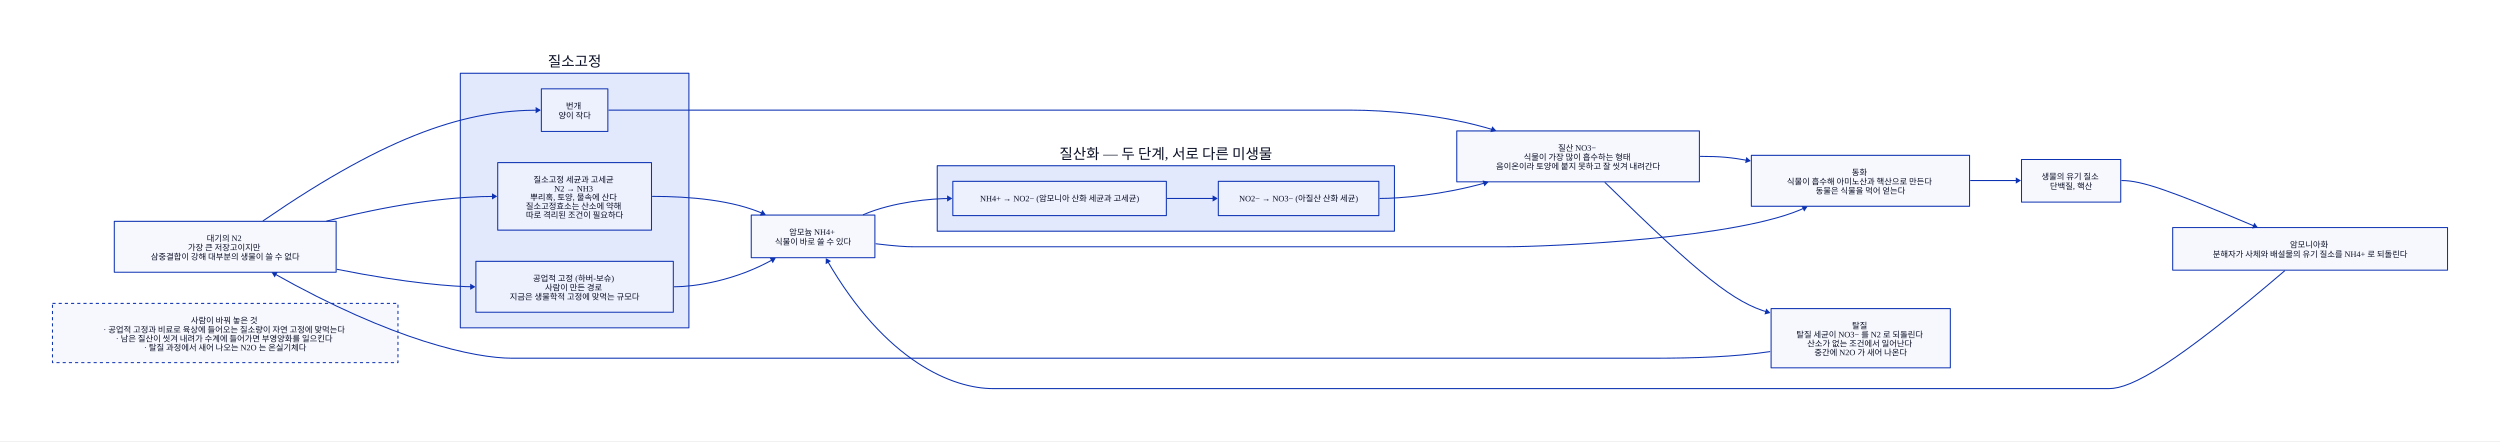
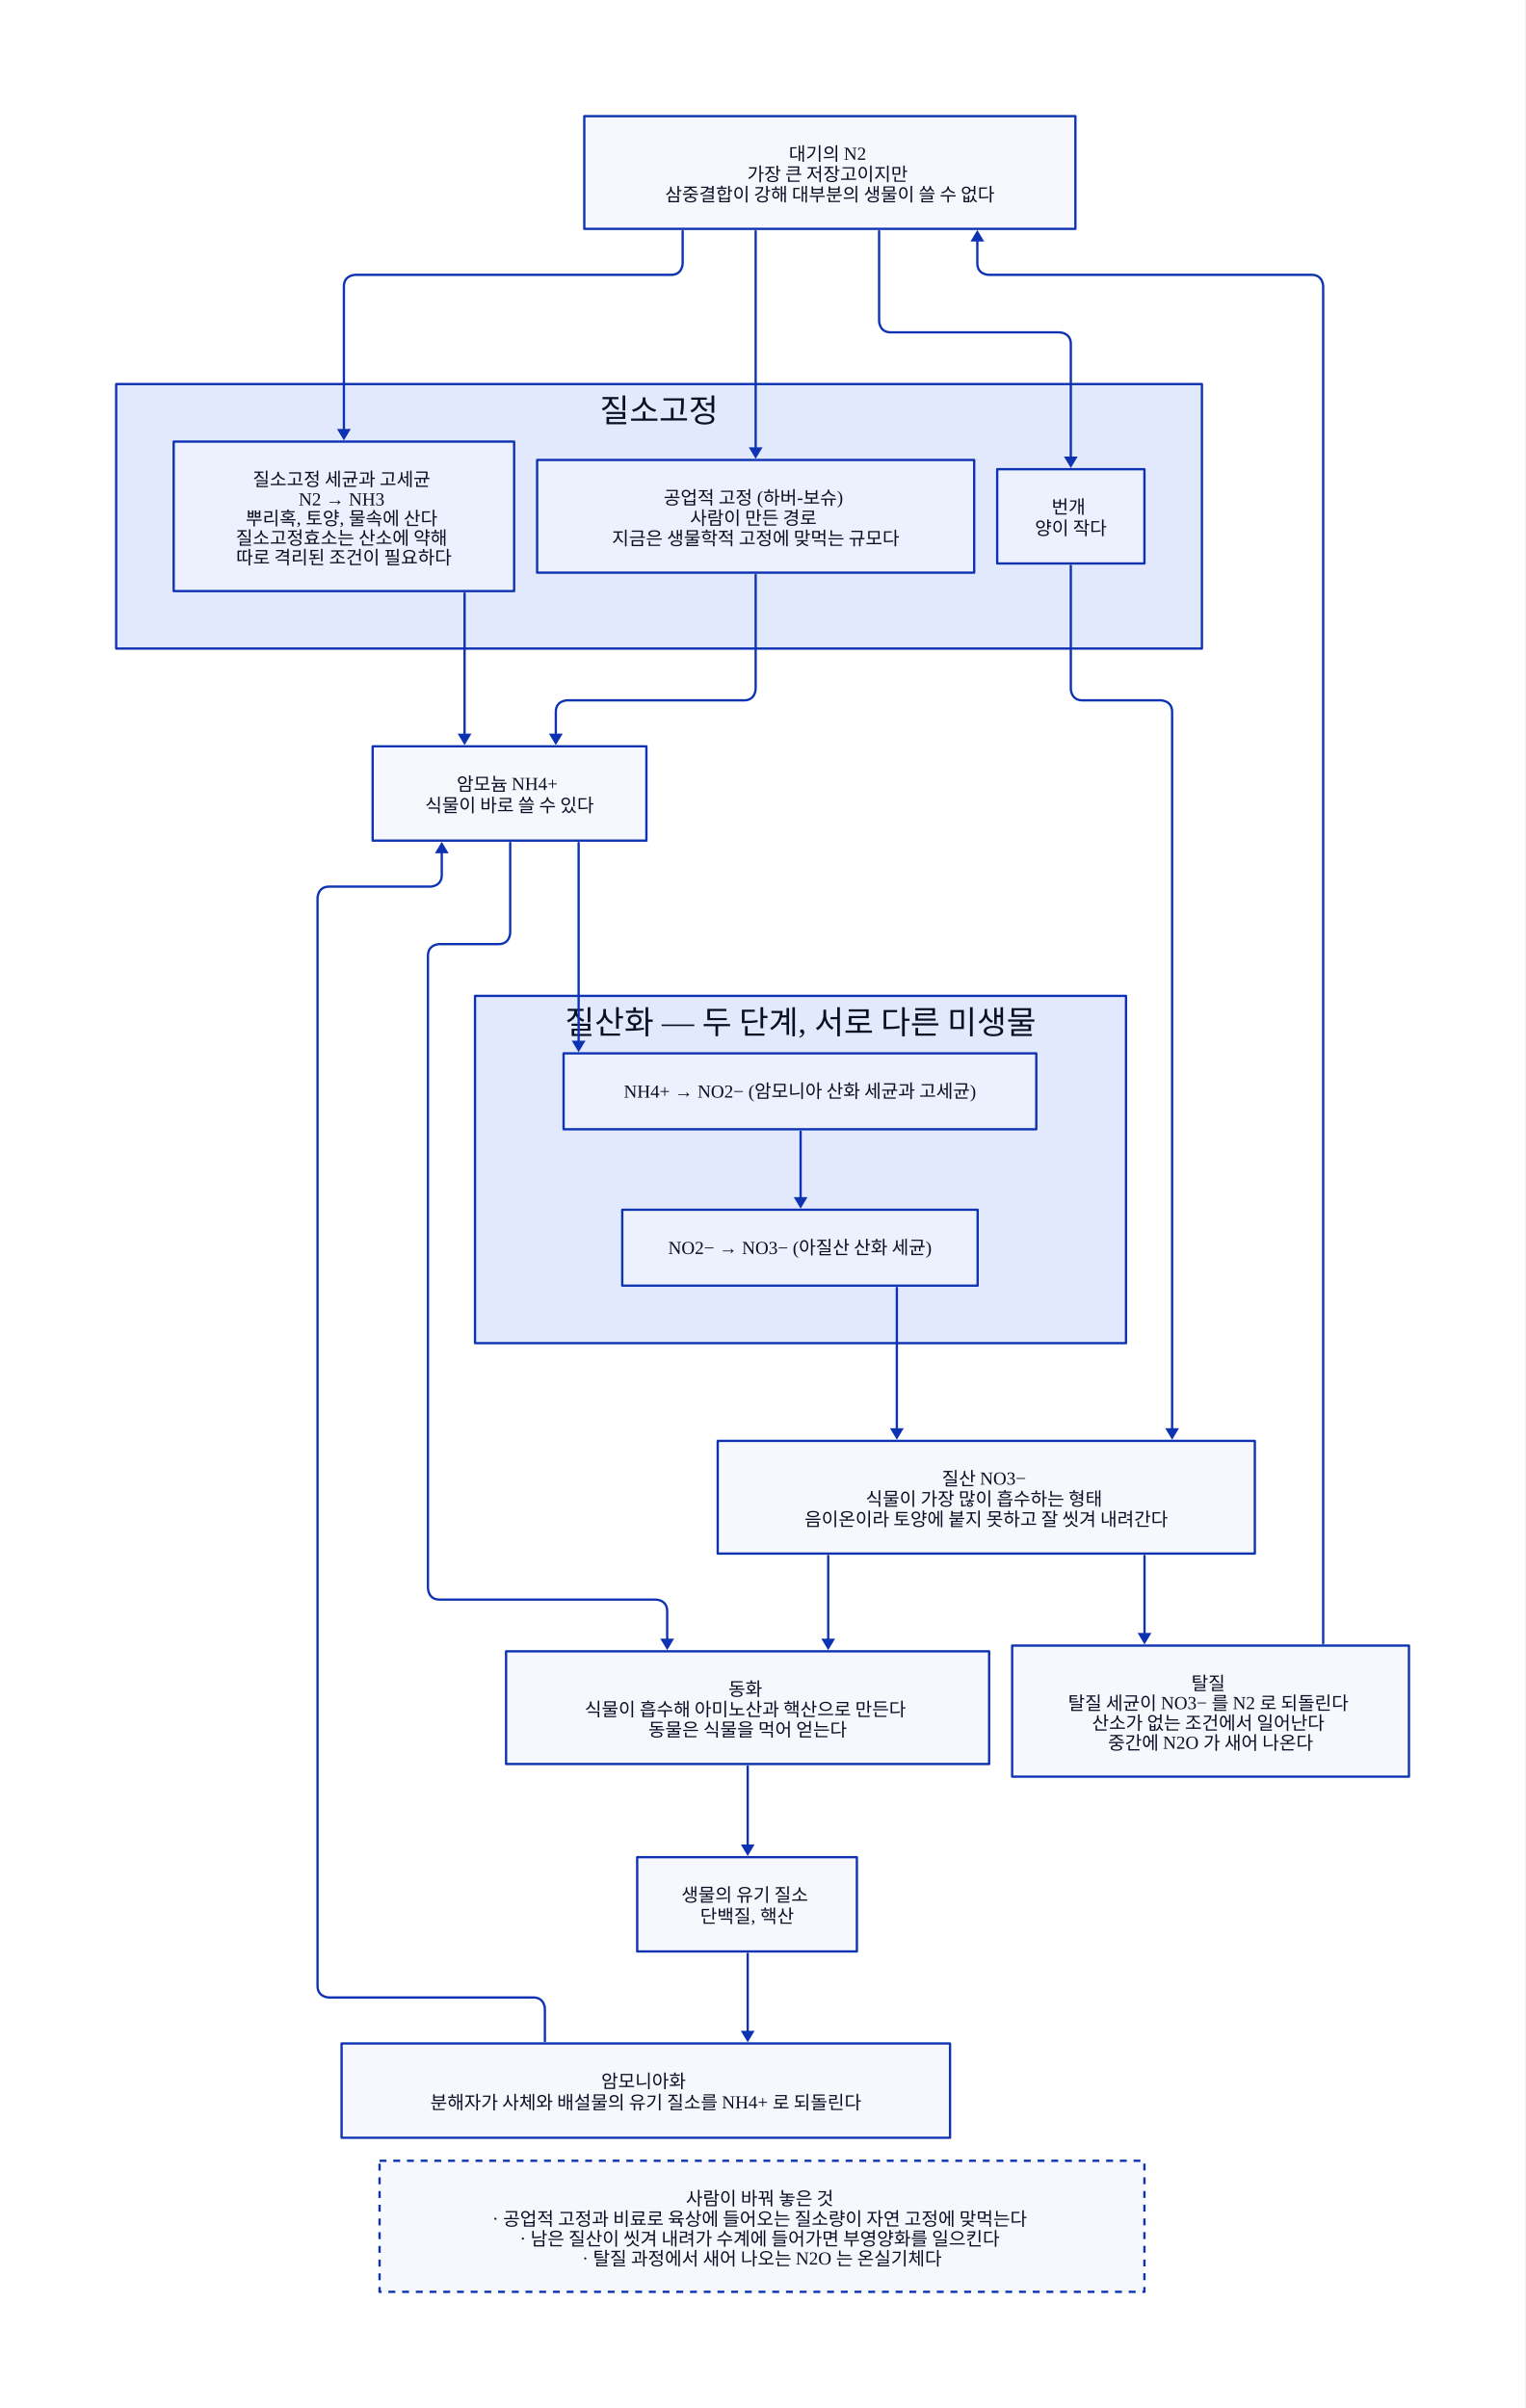
- <svg xmlns="http://www.w3.org/2000/svg" width="4812" height="849" class="d2-956792197 d2-svg" viewBox="-101 -85 4812 849">
-   <rect width="4812" height="849" x="-101" y="-85" rx="0" style="fill:#fff" />
-   <style>.connection,.shape{stroke-linejoin:round}.shape{shape-rendering:geometricPrecision}.connection{stroke-linecap:round}.d2-956792197 .fill-N1{fill:#0a0f25}.d2-956792197 .fill-B4{fill:#e3e9fd}.d2-956792197 .fill-B5{fill:#edf0fd}.d2-956792197 .fill-B6{fill:#f7f8fe}.d2-956792197 .stroke-B1{stroke:#0d32b2}.s0{stroke-width:2}.s1{text-anchor:middle;font-size:16px}.s2{text-anchor:middle;font-size:28px}</style>
+ <svg xmlns="http://www.w3.org/2000/svg" width="1326" height="2094" class="d2-3675657606 d2-svg" viewBox="-89 -89 1326 2094">
+   <rect width="1326" height="2094" x="-89" y="-89" rx="0" style="fill:#fff" />
+   <style>.connection,.shape{stroke-linejoin:round}.shape{shape-rendering:geometricPrecision}.connection{stroke-linecap:round}.d2-3675657606 .fill-N1{fill:#0a0f25}.d2-3675657606 .fill-B4{fill:#e3e9fd}.d2-3675657606 .fill-B5{fill:#edf0fd}.d2-3675657606 .fill-B6{fill:#f7f8fe}.d2-3675657606 .stroke-B1{stroke:#0d32b2}.s0{stroke-width:2}.s1{text-anchor:middle;font-size:16px}.s2{text-anchor:middle;font-size:28px}</style>
  <g>
    <g class="shape">
-       <path d="M119 341h427v98H119z" class="stroke-B1 fill-B6 s0" />
+       <path d="M419 12h427v98H419z" class="stroke-B1 fill-B6 s0" />
    </g>
-     <text x="332.5" y="379.5" class="text-bold fill-N1 s1">
-       <tspan x="332.5" dy="0">대기의 N2</tspan>
-       <tspan x="332.5" dy="17.667">가장 큰 저장고이지만</tspan>
-       <tspan x="332.5" dy="17.667">삼중결합이 강해 대부분의 생물이 쓸 수 없다</tspan>
+     <text x="632.5" y="50.5" class="text-bold fill-N1 s1">
+       <tspan x="632.5" dy="0">대기의 N2</tspan>
+       <tspan x="632.5" dy="17.667">가장 큰 저장고이지만</tspan>
+       <tspan x="632.5" dy="17.667">삼중결합이 강해 대부분의 생물이 쓸 수 없다</tspan>
    </text>
  </g>
  <g>
    <g class="shape">
-       <path d="M785 56h440v490H785z" class="stroke-B1 fill-B4 s0" />
+       <path d="M12 245h944v230H12z" class="stroke-B1 fill-B4 s0" />
    </g>
-     <text x="1005" y="43" class="fill-N1 s2">질소고정</text>
+     <text x="484" y="278" class="fill-N1 s2">질소고정</text>
  </g>
  <g>
    <g class="shape">
-       <path d="M1345 329h238v82h-238z" class="stroke-B1 fill-B6 s0" />
+       <path d="M235 560h238v82H235z" class="stroke-B1 fill-B6 s0" />
    </g>
-     <text x="1464" y="367.5" class="text-bold fill-N1 s1">
-       <tspan x="1464" dy="0">암모늄 NH4+</tspan>
-       <tspan x="1464" dy="18.5">식물이 바로 쓸 수 있다</tspan>
+     <text x="354" y="598.5" class="text-bold fill-N1 s1">
+       <tspan x="354" dy="0">암모늄 NH4+</tspan>
+       <tspan x="354" dy="18.5">식물이 바로 쓸 수 있다</tspan>
    </text>
  </g>
  <g>
    <g class="shape">
-       <path d="M1703 234h880v126h-880z" class="stroke-B1 fill-B4 s0" />
+       <path d="M324 777h566v302H324z" class="stroke-B1 fill-B4 s0" />
    </g>
-     <text x="2143" y="221" class="fill-N1 s2">질산화 — 두 단계, 서로 다른 미생물</text>
+     <text x="607" y="810" class="fill-N1 s2">질산화 — 두 단계, 서로 다른 미생물</text>
  </g>
  <g>
    <g class="shape">
-       <path d="M2703 167h467v98h-467z" class="stroke-B1 fill-B6 s0" />
+       <path d="M535 1164h467v98H535z" class="stroke-B1 fill-B6 s0" />
    </g>
-     <text x="2936.5" y="205.5" class="text-bold fill-N1 s1">
-       <tspan x="2936.5" dy="0">질산 NO3−</tspan>
-       <tspan x="2936.5" dy="17.667">식물이 가장 많이 흡수하는 형태</tspan>
-       <tspan x="2936.5" dy="17.667">음이온이라 토양에 붙지 못하고 잘 씻겨 내려간다</tspan>
+     <text x="768.5" y="1202.5" class="text-bold fill-N1 s1">
+       <tspan x="768.5" dy="0">질산 NO3−</tspan>
+       <tspan x="768.5" dy="17.667">식물이 가장 많이 흡수하는 형태</tspan>
+       <tspan x="768.5" dy="17.667">음이온이라 토양에 붙지 못하고 잘 씻겨 내려간다</tspan>
    </text>
  </g>
  <g>
    <g class="shape">
-       <path d="M3270 214h420v98h-420z" class="stroke-B1 fill-B6 s0" />
+       <path d="M351 1347h420v98H351z" class="stroke-B1 fill-B6 s0" />
    </g>
-     <text x="3480" y="252.5" class="text-bold fill-N1 s1">
-       <tspan x="3480" dy="0">동화</tspan>
-       <tspan x="3480" dy="17.667">식물이 흡수해 아미노산과 핵산으로 만든다</tspan>
-       <tspan x="3480" dy="17.667">동물은 식물을 먹어 얻는다</tspan>
+     <text x="561" y="1385.5" class="text-bold fill-N1 s1">
+       <tspan x="561" dy="0">동화</tspan>
+       <tspan x="561" dy="17.667">식물이 흡수해 아미노산과 핵산으로 만든다</tspan>
+       <tspan x="561" dy="17.667">동물은 식물을 먹어 얻는다</tspan>
    </text>
  </g>
  <g>
    <g class="shape">
-       <path d="M3790 222h191v82h-191z" class="stroke-B1 fill-B6 s0" />
+       <path d="M465 1526h191v82H465z" class="stroke-B1 fill-B6 s0" />
    </g>
-     <text x="3885.5" y="260.5" class="text-bold fill-N1 s1">
-       <tspan x="3885.5" dy="0">생물의 유기 질소</tspan>
-       <tspan x="3885.5" dy="18.5">단백질, 핵산</tspan>
+     <text x="560.5" y="1564.5" class="text-bold fill-N1 s1">
+       <tspan x="560.5" dy="0">생물의 유기 질소</tspan>
+       <tspan x="560.5" dy="18.5">단백질, 핵산</tspan>
    </text>
  </g>
  <g>
    <g class="shape">
-       <path d="M4081 353h529v82h-529z" class="stroke-B1 fill-B6 s0" />
+       <path d="M208 1688h529v82H208z" class="stroke-B1 fill-B6 s0" />
    </g>
-     <text x="4345.5" y="391.5" class="text-bold fill-N1 s1">
-       <tspan x="4345.5" dy="0">암모니아화</tspan>
-       <tspan x="4345.5" dy="18.5">분해자가 사체와 배설물의 유기 질소를 NH4+ 로 되돌린다</tspan>
+     <text x="472.5" y="1726.5" class="text-bold fill-N1 s1">
+       <tspan x="472.5" dy="0">암모니아화</tspan>
+       <tspan x="472.5" dy="18.5">분해자가 사체와 배설물의 유기 질소를 NH4+ 로 되돌린다</tspan>
    </text>
  </g>
  <g>
    <g class="shape">
-       <path d="M3308 509h345v114h-345z" class="stroke-B1 fill-B6 s0" />
+       <path d="M791 1342h345v114H791z" class="stroke-B1 fill-B6 s0" />
    </g>
-     <text x="3480.5" y="547.5" class="text-bold fill-N1 s1">
-       <tspan x="3480.5" dy="0">탈질</tspan>
-       <tspan x="3480.5" dy="17.25">탈질 세균이 NO3− 를 N2 로 되돌린다</tspan>
-       <tspan x="3480.5" dy="17.25">산소가 없는 조건에서 일어난다</tspan>
-       <tspan x="3480.5" dy="17.25">중간에 N2O 가 새어 나온다</tspan>
+     <text x="963.5" y="1380.5" class="text-bold fill-N1 s1">
+       <tspan x="963.5" dy="0">탈질</tspan>
+       <tspan x="963.5" dy="17.25">탈질 세균이 NO3− 를 N2 로 되돌린다</tspan>
+       <tspan x="963.5" dy="17.25">산소가 없는 조건에서 일어난다</tspan>
+       <tspan x="963.5" dy="17.25">중간에 N2O 가 새어 나온다</tspan>
    </text>
  </g>
  <g>
    <g class="shape">
-       <path d="M0 499h665v114H0z" class="fill-B6" style="stroke:#0d32b2;stroke-width:2;stroke-dasharray:6,5.919" />
+       <path d="M241 1790h665v114H241z" class="fill-B6" style="stroke:#0d32b2;stroke-width:2;stroke-dasharray:6,5.919" />
    </g>
-     <text x="332.5" y="537.5" class="text-bold fill-N1 s1">
-       <tspan x="332.5" dy="0">사람이 바꿔 놓은 것</tspan>
-       <tspan x="332.5" dy="17.25">· 공업적 고정과 비료로 육상에 들어오는 질소량이 자연 고정에 맞먹는다</tspan>
-       <tspan x="332.5" dy="17.25">· 남은 질산이 씻겨 내려가 수계에 들어가면 부영양화를 일으킨다</tspan>
-       <tspan x="332.5" dy="17.25">· 탈질 과정에서 새어 나오는 N2O 는 온실기체다</tspan>
+     <text x="573.5" y="1828.5" class="text-bold fill-N1 s1">
+       <tspan x="573.5" dy="0">사람이 바꿔 놓은 것</tspan>
+       <tspan x="573.5" dy="17.25">· 공업적 고정과 비료로 육상에 들어오는 질소량이 자연 고정에 맞먹는다</tspan>
+       <tspan x="573.5" dy="17.25">· 남은 질산이 씻겨 내려가 수계에 들어가면 부영양화를 일으킨다</tspan>
+       <tspan x="573.5" dy="17.25">· 탈질 과정에서 새어 나오는 N2O 는 온실기체다</tspan>
    </text>
  </g>
  <g>
    <g class="shape">
-       <path d="M857 228h296v130H857z" class="stroke-B1 fill-B5 s0" />
+       <path d="M62 295h296v130H62z" class="stroke-B1 fill-B5 s0" />
    </g>
-     <text x="1005" y="266.5" class="text-bold fill-N1 s1">
-       <tspan x="1005" dy="0">질소고정 세균과 고세균</tspan>
-       <tspan x="1005" dy="17">N2 → NH3</tspan>
-       <tspan x="1005" dy="17">뿌리혹, 토양, 물속에 산다</tspan>
-       <tspan x="1005" dy="17">질소고정효소는 산소에 약해</tspan>
-       <tspan x="1005" dy="17">따로 격리된 조건이 필요하다</tspan>
+     <text x="210" y="333.5" class="text-bold fill-N1 s1">
+       <tspan x="210" dy="0">질소고정 세균과 고세균</tspan>
+       <tspan x="210" dy="17">N2 → NH3</tspan>
+       <tspan x="210" dy="17">뿌리혹, 토양, 물속에 산다</tspan>
+       <tspan x="210" dy="17">질소고정효소는 산소에 약해</tspan>
+       <tspan x="210" dy="17">따로 격리된 조건이 필요하다</tspan>
    </text>
  </g>
  <g>
    <g class="shape">
-       <path d="M815 418h380v98H815z" class="stroke-B1 fill-B5 s0" />
+       <path d="M378 311h380v98H378z" class="stroke-B1 fill-B5 s0" />
    </g>
-     <text x="1005" y="456.5" class="text-bold fill-N1 s1">
-       <tspan x="1005" dy="0">공업적 고정 (하버-보슈)</tspan>
-       <tspan x="1005" dy="17.667">사람이 만든 경로</tspan>
-       <tspan x="1005" dy="17.667">지금은 생물학적 고정에 맞먹는 규모다</tspan>
+     <text x="568" y="349.5" class="text-bold fill-N1 s1">
+       <tspan x="568" dy="0">공업적 고정 (하버-보슈)</tspan>
+       <tspan x="568" dy="17.667">사람이 만든 경로</tspan>
+       <tspan x="568" dy="17.667">지금은 생물학적 고정에 맞먹는 규모다</tspan>
    </text>
  </g>
  <g>
    <g class="shape">
-       <path d="M941 86h128v82H941z" class="stroke-B1 fill-B5 s0" />
+       <path d="M778 319h128v82H778z" class="stroke-B1 fill-B5 s0" />
    </g>
-     <text x="1005" y="124.5" class="text-bold fill-N1 s1">
-       <tspan x="1005" dy="0">번개</tspan>
-       <tspan x="1005" dy="18.5">양이 작다</tspan>
+     <text x="842" y="357.5" class="text-bold fill-N1 s1">
+       <tspan x="842" dy="0">번개</tspan>
+       <tspan x="842" dy="18.5">양이 작다</tspan>
    </text>
  </g>
  <g>
    <g class="shape">
-       <path d="M1733 264h411v66h-411z" class="stroke-B1 fill-B5 s0" />
+       <path d="M401 827h411v66H401z" class="stroke-B1 fill-B5 s0" />
    </g>
-     <text x="1938.5" y="302.5" class="text-bold fill-N1 s1">NH4+ → NO2− (암모니아 산화 세균과 고세균)</text>
+     <text x="606.5" y="865.5" class="text-bold fill-N1 s1">NH4+ → NO2− (암모니아 산화 세균과 고세균)</text>
  </g>
  <g>
    <g class="shape">
-       <path d="M2244 264h309v66h-309z" class="stroke-B1 fill-B5 s0" />
+       <path d="M452 963h309v66H452z" class="stroke-B1 fill-B5 s0" />
    </g>
-     <text x="2398.5" y="302.5" class="text-bold fill-N1 s1">NO2− → NO3− (아질산 산화 세균)</text>
+     <text x="606.5" y="1001.5" class="text-bold fill-N1 s1">NO2− → NO3− (아질산 산화 세균)</text>
  </g>
-   <marker id="mk-d2-956792197-3488378134" markerHeight="12" markerUnits="userSpaceOnUse" markerWidth="10" orient="auto" refX="7" refY="6" viewBox="0 0 10 12">
+   <marker id="mk-d2-3675657606-3488378134" markerHeight="12" markerUnits="userSpaceOnUse" markerWidth="10" orient="auto" refX="7" refY="6" viewBox="0 0 10 12">
    <path stroke-width="2" d="m0 0 10 6-10 6z" class="connection" style="fill:#0d32b2" />
  </marker>
-   <path fill="none" marker-end="url(#mk-d2-956792197-3488378134)" d="M2146 297h94" class="connection stroke-B1 s0" mask="url(#d2-956792197)" />
-   <path fill="none" marker-end="url(#mk-d2-956792197-3488378134)" d="M527.938 340.508C677.2 302.6 783.4 293 853 293" class="connection stroke-B1 s0" mask="url(#d2-956792197)" />
-   <path fill="none" marker-end="url(#mk-d2-956792197-3488378134)" d="M1155 293c71.6 0 155.8 7.2 215.36 34.341" class="connection stroke-B1 s0" mask="url(#d2-956792197)" />
-   <path fill="none" marker-end="url(#mk-d2-956792197-3488378134)" d="M547.96 433.394C681.2 460.2 775 467 811 467" class="connection stroke-B1 s0" mask="url(#d2-956792197)" />
-   <path fill="none" marker-end="url(#mk-d2-956792197-3488378134)" d="M1197 467c38 0 117.6-11.2 192.527-54.015" class="connection stroke-B1 s0" mask="url(#d2-956792197)" />
-   <path fill="none" marker-end="url(#mk-d2-956792197-3488378134)" d="M405.648 339.866C652.8 169.8 800.2 127 937 127" class="connection stroke-B1 s0" mask="url(#d2-956792197)" />
-   <path fill="none" marker-end="url(#mk-d2-956792197-3488378134)" d="M1071 127h1429.75c61.35 0 177.65 8 275.435 38.798" class="connection stroke-B1 s0" mask="url(#d2-956792197)" />
-   <path fill="none" marker-end="url(#mk-d2-956792197-3488378134)" d="M1560.836 328.206C1618.2 303.4 1693 297 1729 297" class="connection stroke-B1 s0" mask="url(#d2-956792197)" />
-   <path fill="none" marker-end="url(#mk-d2-956792197-3488378134)" d="M2555 297c38 0 120.4-6.4 206.154-30.901" class="connection stroke-B1 s0" mask="url(#d2-956792197)" />
-   <path fill="none" marker-end="url(#mk-d2-956792197-3488378134)" d="M3172 216c38 0 58 1.8 94.063 8.291" class="connection stroke-B1 s0" mask="url(#d2-956792197)" />
-   <path fill="none" marker-end="url(#mk-d2-956792197-3488378134)" d="M3692 262.5h94" class="connection stroke-B1 s0" mask="url(#d2-956792197)" />
-   <path fill="none" marker-end="url(#mk-d2-956792197-3488378134)" d="M1584.986 384.238C1623 388.8 1643 390 1658 390h1136.75c85.05 0 457.05-15.6 580.659-76.238" class="connection stroke-B1 s0" mask="url(#d2-956792197)" />
-   <path fill="none" marker-end="url(#mk-d2-956792197-3488378134)" d="M3983 262.5c38 0 91 18.2 259.316 89.44" class="connection stroke-B1 s0" mask="url(#d2-956792197)" />
-   <path fill="none" marker-end="url(#mk-d2-956792197-3488378134)" d="M4296.48 436.299C4084.4 617.4 4001.9 663 3958.25 663h-2147.5c-76.65 0-206.75-50.4-320.755-248.533" class="connection stroke-B1 s0" mask="url(#d2-956792197)" />
-   <path fill="none" marker-end="url(#mk-d2-956792197-3488378134)" d="M2988.43 266.399C3173.4 447.4 3237.5 497.913 3303.648 516.486" class="connection stroke-B1 s0" mask="url(#d2-956792197)" />
-   <path fill="none" marker-end="url(#mk-d2-956792197-3488378134)" d="M3305.522 591.836C3237.5 601.908 3163.3 604.5 3078.25 604.5H885c-72 0-228.8-33.2-460.517-164.033" class="connection stroke-B1 s0" mask="url(#d2-956792197)" />
-   <mask id="d2-956792197" width="4812" height="849" x="-101" y="-85" maskUnits="userSpaceOnUse">
-     <path fill="#fff" d="M-101-85h4812v849H-101z" />
+   <path fill="none" marker-end="url(#mk-d2-3675657606-3488378134)" d="M607.083 895v64" class="connection stroke-B1 s0" mask="url(#d2-3675657606)" />
+   <path fill="none" marker-end="url(#mk-d2-3675657606-3488378134)" d="M504.533 112v28s0 10-10 10H220s-10 0-10 10v131" class="connection stroke-B1 s0" mask="url(#d2-3675657606)" />
+   <path fill="none" marker-end="url(#mk-d2-3675657606-3488378134)" d="M314.916 427v129" class="connection stroke-B1 s0" mask="url(#d2-3675657606)" />
+   <path fill="none" marker-end="url(#mk-d2-3675657606-3488378134)" d="M568 112v195" class="connection stroke-B1 s0" mask="url(#d2-3675657606)" />
+   <path fill="none" marker-end="url(#mk-d2-3675657606-3488378134)" d="M568 411v99s0 10-10 10H404.25s-10 0-10 10v26" class="connection stroke-B1 s0" mask="url(#d2-3675657606)" />
+   <path fill="none" marker-end="url(#mk-d2-3675657606-3488378134)" d="M675.333 112v78s0 10 10 10H832s10 0 10 10v105" class="connection stroke-B1 s0" mask="url(#d2-3675657606)" />
+   <path fill="none" marker-end="url(#mk-d2-3675657606-3488378134)" d="M842 403v107s0 10 10 10h68.083s10 0 10 10v630" class="connection stroke-B1 s0" mask="url(#d2-3675657606)" />
+   <path fill="none" marker-end="url(#mk-d2-3675657606-3488378134)" d="M414.083 644v179" class="connection stroke-B1 s0" mask="url(#d2-3675657606)" />
+   <path fill="none" marker-end="url(#mk-d2-3675657606-3488378134)" d="M690.75 1031v129" class="connection stroke-B1 s0" mask="url(#d2-3675657606)" />
+   <path fill="none" marker-end="url(#mk-d2-3675657606-3488378134)" d="M631.083 1264v79" class="connection stroke-B1 s0" mask="url(#d2-3675657606)" />
+   <path fill="none" marker-end="url(#mk-d2-3675657606-3488378134)" d="M561.083 1447v75" class="connection stroke-B1 s0" mask="url(#d2-3675657606)" />
+   <path fill="none" marker-end="url(#mk-d2-3675657606-3488378134)" d="M354.583 644v78s0 10-10 10h-51.5s-10 0-10 10v550s0 10 10 10h188s10 0 10 10v31" class="connection stroke-B1 s0" mask="url(#d2-3675657606)" />
+   <path fill="none" marker-end="url(#mk-d2-3675657606-3488378134)" d="M561.083 1610v74" class="connection stroke-B1 s0" mask="url(#d2-3675657606)" />
+   <path fill="none" marker-end="url(#mk-d2-3675657606-3488378134)" d="M384.749 1686v-28s0-10-10-10H197.083s-10 0-10-10V692s0-10 10-10h88s10 0 10-10v-26" class="connection stroke-B1 s0" mask="url(#d2-3675657606)" />
+   <path fill="none" marker-end="url(#mk-d2-3675657606-3488378134)" d="M906.083 1264v74" class="connection stroke-B1 s0" mask="url(#d2-3675657606)" />
+   <path fill="none" marker-end="url(#mk-d2-3675657606-3488378134)" d="M1061.416 1340V160s0-10-10-10H770.733s-10 0-10-10v-26" class="connection stroke-B1 s0" mask="url(#d2-3675657606)" />
+   <mask id="d2-3675657606" width="1326" height="2094" x="-89" y="-89" maskUnits="userSpaceOnUse">
+     <path fill="#fff" d="M-89-89h1326v2094H-89z" />
  </mask>
</svg>
